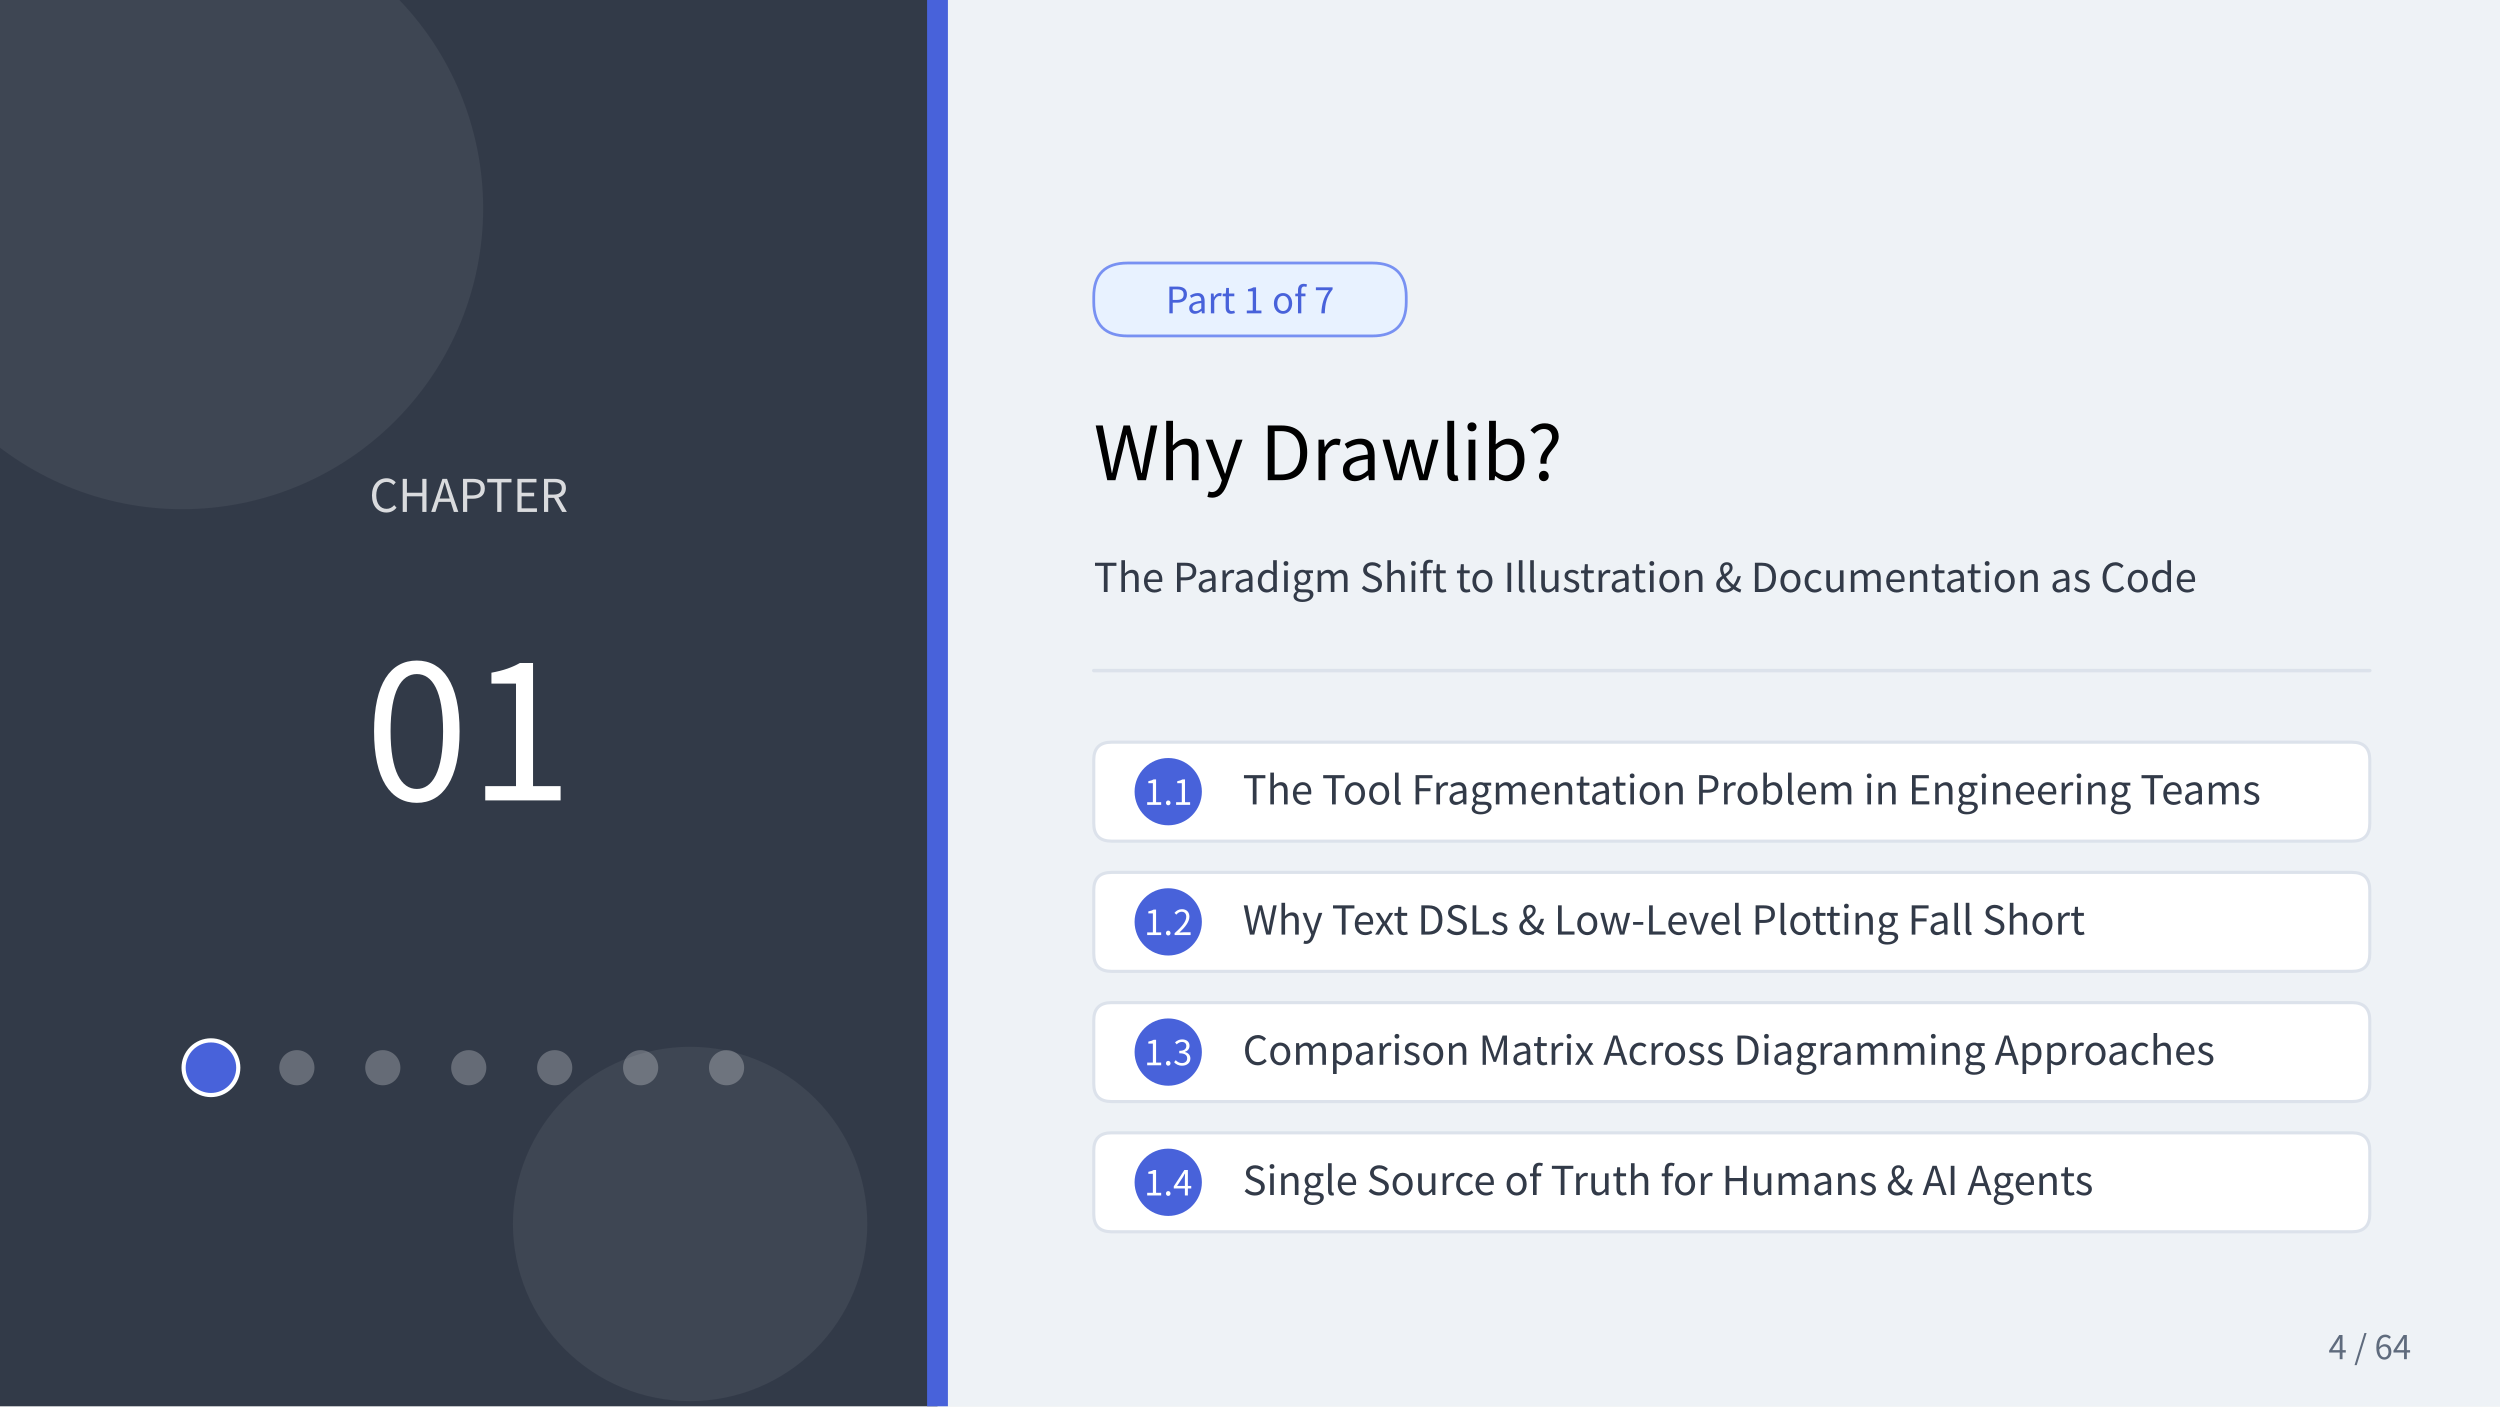
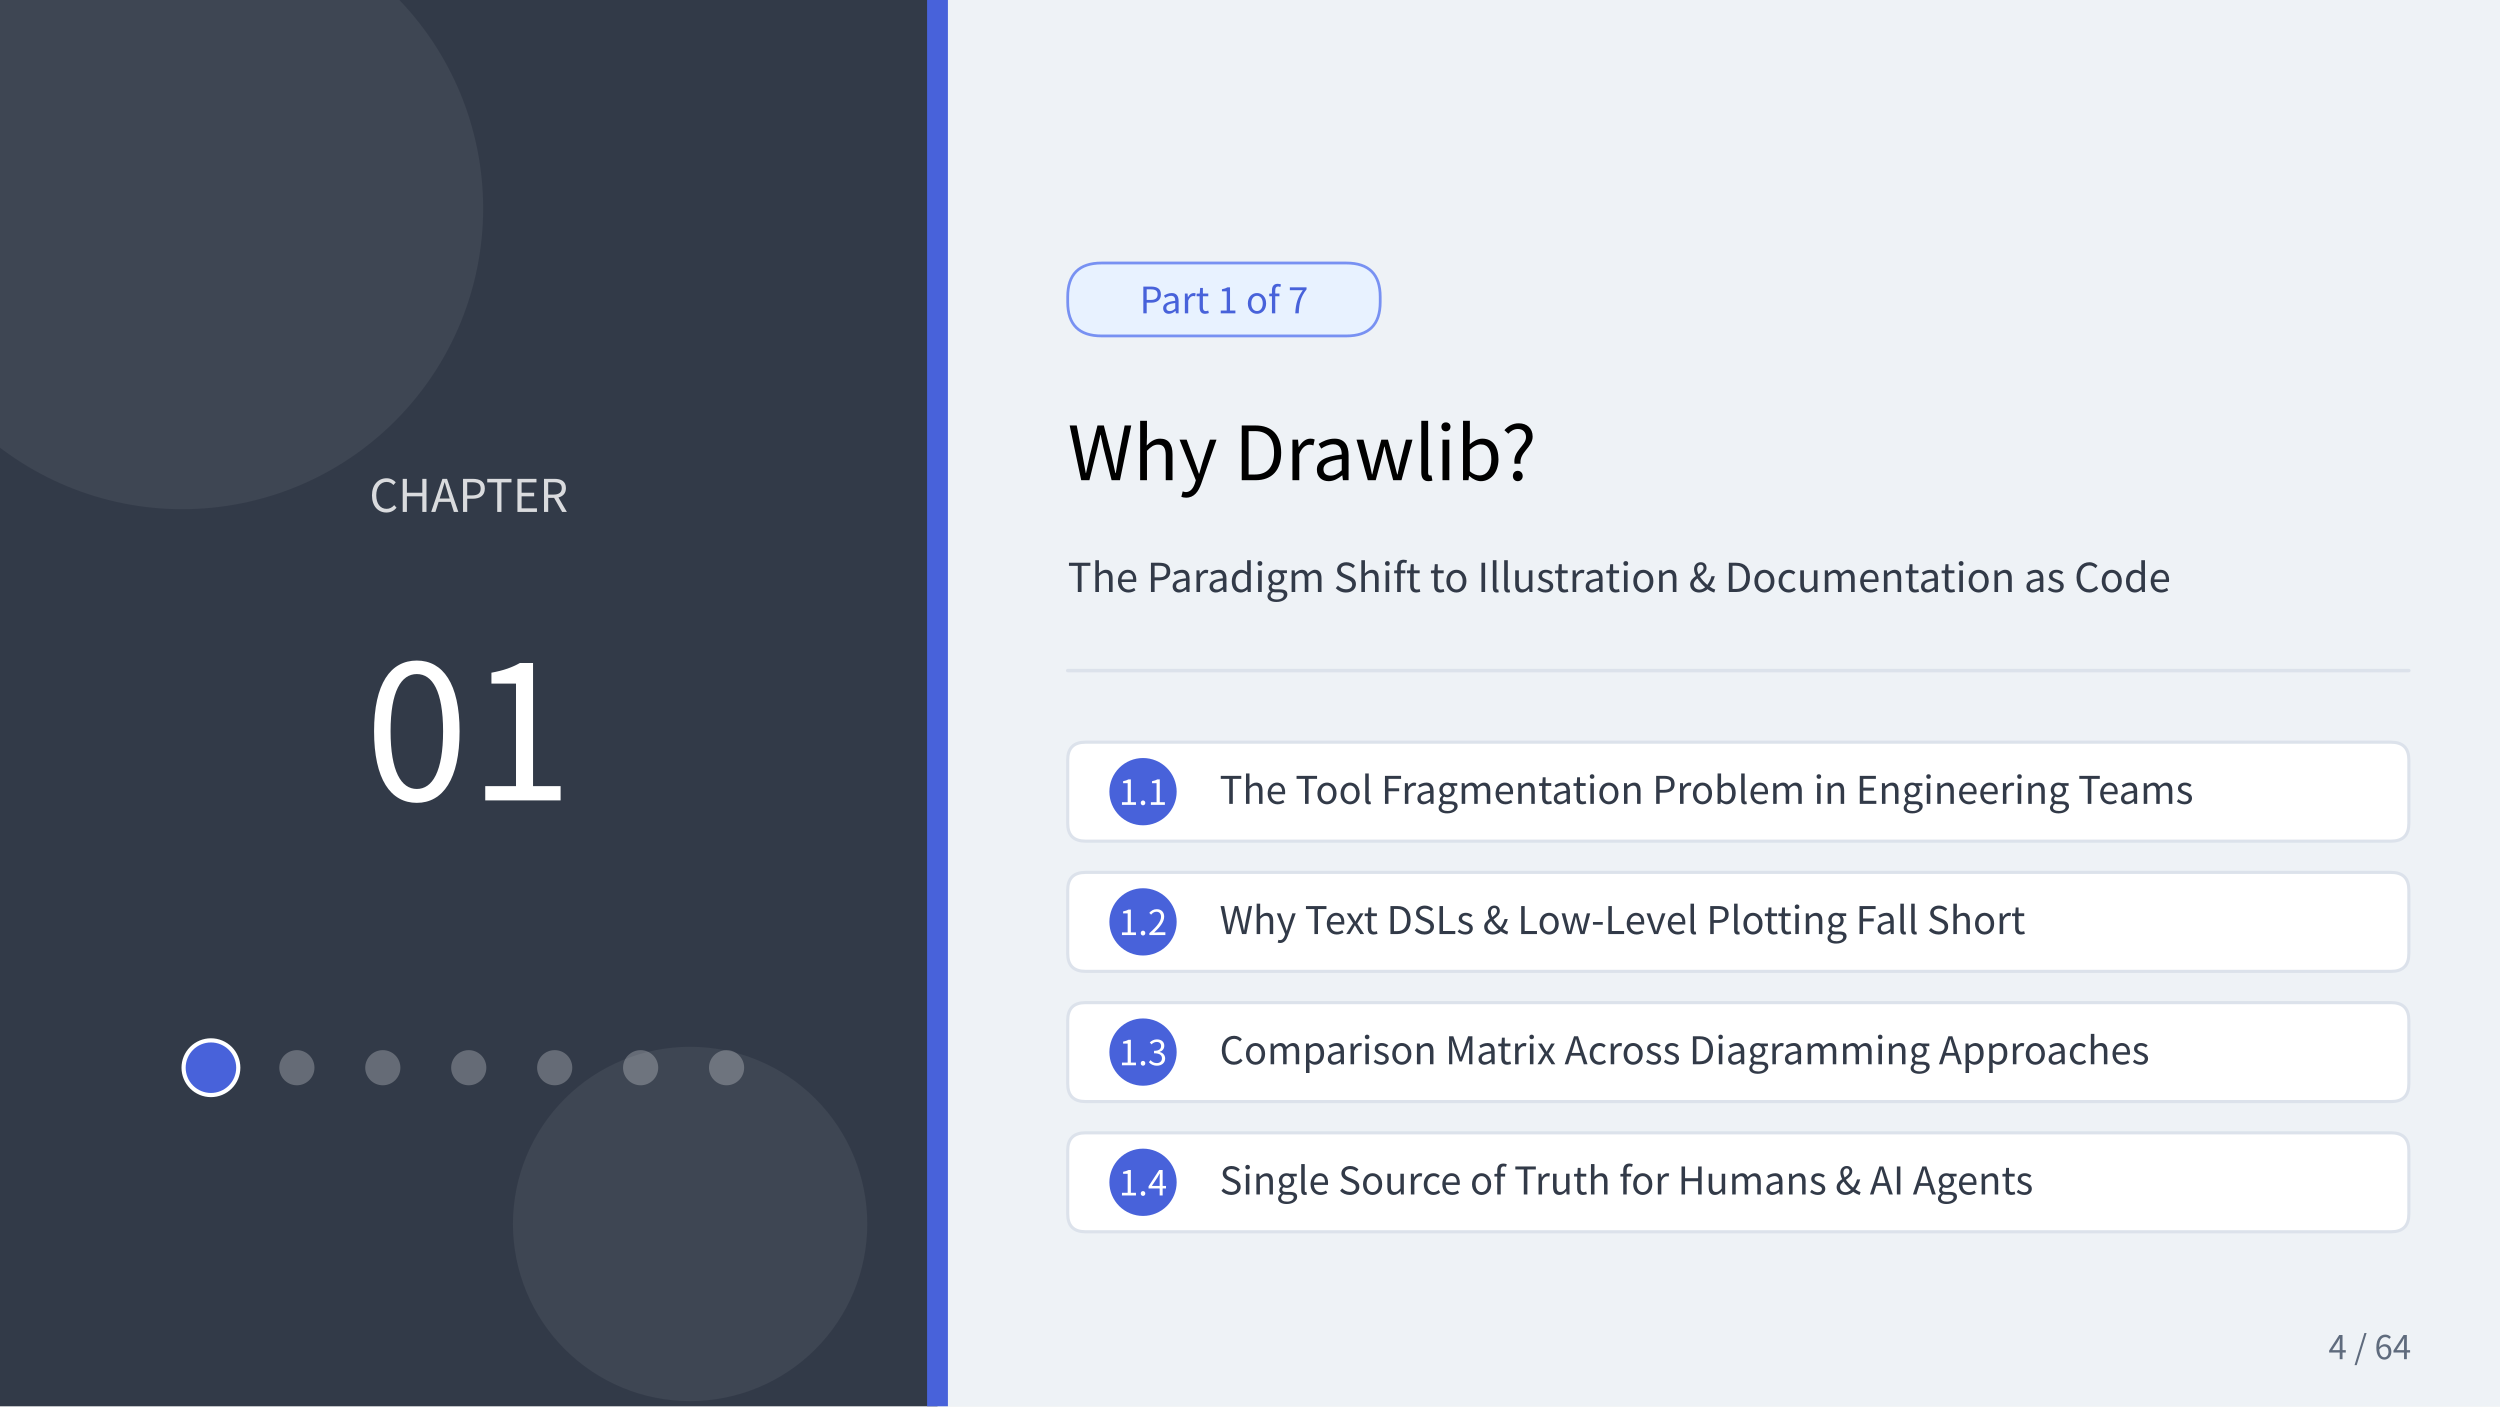
<svg xmlns="http://www.w3.org/2000/svg" width="720pt" height="405pt" viewBox="0 0 720 405" version="1.1">
  <defs>
    <style type="text/css">*{stroke-linejoin: round; stroke-linecap: butt}</style>
  </defs>
  <g id="figure_1">
    <g id="patch_1">
      <path d="M 0 405  L 720 405  L 720 0  L 0 0  z " style="fill: #ffffff" />
    </g>
    <g id="axes_1">
      <g id="patch_2">
        <path d="M 270 405  L 270 0  L 720 0  L 720 405  z " clip-path="url(#p6494dea2b6)" style="fill: #eef2f6" />
      </g>
      <g id="patch_3">
        <path d="M 0 405  L 0 0  L 270 0  L 270 405  z " clip-path="url(#p6494dea2b6)" style="fill: #323a48" />
      </g>
      <g id="patch_4">
        <path d="M 52.5 146.25  C 75.374 146.25 97.314 137.162 113.488 120.988  C 129.662 104.814 138.75 82.874 138.75 60  C 138.75 37.126 129.662 15.186 113.488 -0.988  C 97.314 -17.162 75.374 -26.25 52.5 -26.25  C 29.626 -26.25 7.686 -17.162 -8.488 -0.988  C -24.662 15.186 -33.75 37.126 -33.75 60  C -33.75 82.874 -24.662 104.814 -8.488 120.988  C 7.686 137.162 29.626 146.25 52.5 146.25  z " clip-path="url(#p6494dea2b6)" style="fill: #ffffff; opacity: 0.06; stroke: #ffffff; stroke-width: 0.8; stroke-linejoin: miter" />
      </g>
      <g id="patch_5">
        <path d="M 198.75 403.125  C 212.176 403.125 225.054 397.791 234.547 388.297  C 244.041 378.804 249.375 365.926 249.375 352.5  C 249.375 339.074 244.041 326.196 234.547 316.703  C 225.054 307.209 212.176 301.875 198.75 301.875  C 185.324 301.875 172.446 307.209 162.953 316.703  C 153.459 326.196 148.125 339.074 148.125 352.5  C 148.125 365.926 153.459 378.804 162.953 388.297  C 172.446 397.791 185.324 403.125 198.75 403.125  z " clip-path="url(#p6494dea2b6)" style="fill: #ffffff; opacity: 0.06; stroke: #ffffff; stroke-width: 0.8; stroke-linejoin: miter" />
      </g>
      <g id="patch_6">
        <path d="M 267 405  L 267 0  L 273 0  L 273 405  z " clip-path="url(#p6494dea2b6)" style="fill: #4862da" />
      </g>
      <g id="text_1">
        <g clip-path="url(#p6494dea2b6)">
          <text style="font-size: 13px; font-family: 'drawlib-cjk-japanese-noto-sans-bold', 'Noto Sans CJK JP'; text-anchor: middle; fill: #ffffff; opacity: 0.82" x="135" y="147.44" transform="rotate(-0 135 147.44)">CHAPTER</text>
        </g>
      </g>
      <g id="text_2">
        <g clip-path="url(#p6494dea2b6)">
          <text style="font-size: 54px; font-family: 'drawlib-cjk-japanese-noto-sans-bold', 'Noto Sans CJK JP'; text-anchor: middle; fill: #ffffff" x="135" y="230.52" transform="rotate(-0 135 230.52)">01</text>
        </g>
      </g>
      <g id="patch_7">
        <path d="M 60.75 315.375  C 62.838 315.375 64.842 314.545 66.318 313.068  C 67.795 311.592 68.625 309.588 68.625 307.5  C 68.625 305.412 67.795 303.408 66.318 301.932  C 64.842 300.455 62.838 299.625 60.75 299.625  C 58.662 299.625 56.658 300.455 55.182 301.932  C 53.705 303.408 52.875 305.412 52.875 307.5  C 52.875 309.588 53.705 311.592 55.182 313.068  C 56.658 314.545 58.662 315.375 60.75 315.375  z " clip-path="url(#p6494dea2b6)" style="fill: #4862da; stroke: #ffffff; stroke-width: 1.2; stroke-linejoin: miter" />
      </g>
      <g id="patch_8">
        <path d="M 85.5 312.562  C 86.843 312.562 88.13 312.029 89.08 311.08  C 90.029 310.13 90.562 308.843 90.562 307.5  C 90.562 306.157 90.029 304.87 89.08 303.92  C 88.13 302.971 86.843 302.438 85.5 302.438  C 84.157 302.438 82.87 302.971 81.92 303.92  C 80.971 304.87 80.438 306.157 80.438 307.5  C 80.438 308.843 80.971 310.13 81.92 311.08  C 82.87 312.029 84.157 312.562 85.5 312.562  z " clip-path="url(#p6494dea2b6)" style="fill: #ffffff; opacity: 0.25" />
      </g>
      <g id="patch_9">
        <path d="M 110.25 312.562  C 111.593 312.562 112.88 312.029 113.83 311.08  C 114.779 310.13 115.312 308.843 115.312 307.5  C 115.312 306.157 114.779 304.87 113.83 303.92  C 112.88 302.971 111.593 302.438 110.25 302.438  C 108.907 302.438 107.62 302.971 106.67 303.92  C 105.721 304.87 105.188 306.157 105.188 307.5  C 105.188 308.843 105.721 310.13 106.67 311.08  C 107.62 312.029 108.907 312.562 110.25 312.562  z " clip-path="url(#p6494dea2b6)" style="fill: #ffffff; opacity: 0.25" />
      </g>
      <g id="patch_10">
        <path d="M 135 312.562  C 136.343 312.562 137.63 312.029 138.58 311.08  C 139.529 310.13 140.062 308.843 140.062 307.5  C 140.062 306.157 139.529 304.87 138.58 303.92  C 137.63 302.971 136.343 302.438 135 302.438  C 133.657 302.438 132.37 302.971 131.42 303.92  C 130.471 304.87 129.938 306.157 129.938 307.5  C 129.938 308.843 130.471 310.13 131.42 311.08  C 132.37 312.029 133.657 312.562 135 312.562  z " clip-path="url(#p6494dea2b6)" style="fill: #ffffff; opacity: 0.25" />
      </g>
      <g id="patch_11">
        <path d="M 159.75 312.562  C 161.093 312.562 162.38 312.029 163.33 311.08  C 164.279 310.13 164.812 308.843 164.812 307.5  C 164.812 306.157 164.279 304.87 163.33 303.92  C 162.38 302.971 161.093 302.438 159.75 302.438  C 158.407 302.438 157.12 302.971 156.17 303.92  C 155.221 304.87 154.688 306.157 154.688 307.5  C 154.688 308.843 155.221 310.13 156.17 311.08  C 157.12 312.029 158.407 312.562 159.75 312.562  z " clip-path="url(#p6494dea2b6)" style="fill: #ffffff; opacity: 0.25" />
      </g>
      <g id="patch_12">
        <path d="M 184.5 312.562  C 185.843 312.562 187.13 312.029 188.08 311.08  C 189.029 310.13 189.562 308.843 189.562 307.5  C 189.562 306.157 189.029 304.87 188.08 303.92  C 187.13 302.971 185.843 302.438 184.5 302.438  C 183.157 302.438 181.87 302.971 180.92 303.92  C 179.971 304.87 179.438 306.157 179.438 307.5  C 179.438 308.843 179.971 310.13 180.92 311.08  C 181.87 312.029 183.157 312.562 184.5 312.562  z " clip-path="url(#p6494dea2b6)" style="fill: #ffffff; opacity: 0.25" />
      </g>
      <g id="patch_13">
        <path d="M 209.25 312.562  C 210.593 312.562 211.88 312.029 212.83 311.08  C 213.779 310.13 214.312 308.843 214.312 307.5  C 214.312 306.157 213.779 304.87 212.83 303.92  C 211.88 302.971 210.593 302.438 209.25 302.438  C 207.907 302.438 206.62 302.971 205.67 303.92  C 204.721 304.87 204.188 306.157 204.188 307.5  C 204.188 308.843 204.721 310.13 205.67 311.08  C 206.62 312.029 207.907 312.562 209.25 312.562  z " clip-path="url(#p6494dea2b6)" style="fill: #ffffff; opacity: 0.25" />
      </g>
      <g id="patch_14">
-         <path d="M 360 96.75  L 324.75 96.75  Q 315 96.75 315 87  L 315 85.5  Q 315 75.75 324.75 75.75  L 395.25 75.75  Q 405 75.75 405 85.5  L 405 87  Q 405 96.75 395.25 96.75  z " clip-path="url(#p6494dea2b6)" style="fill: #e8f2ff; stroke: #7891f2; stroke-width: 0.8; stroke-linejoin: miter" />
+         <path d="M 352.5 96.75  L 317.25 96.75  Q 307.5 96.75 307.5 87  L 307.5 85.5  Q 307.5 75.75 317.25 75.75  L 387.75 75.75  Q 397.5 75.75 397.5 85.5  L 397.5 87  Q 397.5 96.75 387.75 96.75  z " clip-path="url(#p6494dea2b6)" style="fill: #e8f2ff; stroke: #7891f2; stroke-width: 0.8; stroke-linejoin: miter" />
      </g>
      <g id="text_3">
        <g clip-path="url(#p6494dea2b6)">
-           <text style="font-size: 10.5px; font-family: 'drawlib-cjk-japanese-noto-sans-bold', 'Noto Sans CJK JP'; text-anchor: middle; fill: #4862da" x="360" y="90.24" transform="rotate(-0 360 90.24)">Part 1 of 7</text>
+           <text style="font-size: 10.5px; font-family: 'drawlib-cjk-japanese-noto-sans-bold', 'Noto Sans CJK JP'; text-anchor: middle; fill: #4862da" x="352.5" y="90.24" transform="rotate(-0 352.5 90.24)">Part 1 of 7</text>
        </g>
      </g>
      <g id="text_4">
        <g clip-path="url(#p6494dea2b6)">
-           <text style="font-size: 21.5px; font-family: 'drawlib-cjk-japanese-noto-sans-bold', 'Noto Sans CJK JP'; text-anchor: start" x="315" y="138.301" transform="rotate(-0 315 138.3013)">Why Drawlib?</text>
+           <text style="font-size: 21.5px; font-family: 'drawlib-cjk-japanese-noto-sans-bold', 'Noto Sans CJK JP'; text-anchor: start" x="307.5" y="138.301" transform="rotate(-0 307.5 138.3013)">Why Drawlib?</text>
        </g>
      </g>
      <g id="text_5">
        <g clip-path="url(#p6494dea2b6)">
-           <text style="font-size: 11.5px; font-family: 'drawlib-cjk-japanese-noto-sans-regular', 'Noto Sans CJK JP'; text-anchor: start; fill: #323a48" x="315" y="170.498" transform="rotate(-0 315 170.4975)">The Paradigm Shift to Illustration &amp; Documentation as Code</text>
+           <text style="font-size: 11.5px; font-family: 'drawlib-cjk-japanese-noto-sans-regular', 'Noto Sans CJK JP'; text-anchor: start; fill: #323a48" x="307.5" y="170.498" transform="rotate(-0 307.5 170.4975)">The Paradigm Shift to Illustration &amp; Documentation as Code</text>
        </g>
      </g>
      <g id="patch_15">
-         <path d="M 315 193.125  L 682.5 193.125  " clip-path="url(#p6494dea2b6)" style="fill: none; stroke: #dce2eb; stroke-linecap: round" />
+         <path d="M 307.5 193.125  L 693.75 193.125  " clip-path="url(#p6494dea2b6)" style="fill: none; stroke: #dce2eb; stroke-linecap: round" />
      </g>
      <g id="patch_16">
-         <path d="M 498.75 242.25  L 320.13 242.25  Q 315 242.25 315 237.12  L 315 218.88  Q 315 213.75 320.13 213.75  L 677.37 213.75  Q 682.5 213.75 682.5 218.88  L 682.5 237.12  Q 682.5 242.25 677.37 242.25  z " clip-path="url(#p6494dea2b6)" style="fill: #ffffff; stroke: #dce2eb; stroke-width: 0.9; stroke-linejoin: miter" />
+         <path d="M 500.625 242.25  L 312.63 242.25  Q 307.5 242.25 307.5 237.12  L 307.5 218.88  Q 307.5 213.75 312.63 213.75  L 688.62 213.75  Q 693.75 213.75 693.75 218.88  L 693.75 237.12  Q 693.75 242.25 688.62 242.25  z " clip-path="url(#p6494dea2b6)" style="fill: #ffffff; stroke: #dce2eb; stroke-width: 0.9; stroke-linejoin: miter" />
      </g>
      <g id="patch_17">
-         <path d="M 336.45 237.69  C 339.02 237.69 341.485 236.669 343.302 234.852  C 345.119 233.035 346.14 230.57 346.14 228  C 346.14 225.43 345.119 222.965 343.302 221.148  C 341.485 219.331 339.02 218.31 336.45 218.31  C 333.88 218.31 331.415 219.331 329.598 221.148  C 327.781 222.965 326.76 225.43 326.76 228  C 326.76 230.57 327.781 233.035 329.598 234.852  C 331.415 236.669 333.88 237.69 336.45 237.69  z " clip-path="url(#p6494dea2b6)" style="fill: #4862da" />
+         <path d="M 329.19 237.69  C 331.76 237.69 334.225 236.669 336.042 234.852  C 337.859 233.035 338.88 230.57 338.88 228  C 338.88 225.43 337.859 222.965 336.042 221.148  C 334.225 219.331 331.76 218.31 329.19 218.31  C 326.62 218.31 324.155 219.331 322.338 221.148  C 320.521 222.965 319.5 225.43 319.5 228  C 319.5 230.57 320.521 233.035 322.338 234.852  C 324.155 236.669 326.62 237.69 329.19 237.69  z " clip-path="url(#p6494dea2b6)" style="fill: #4862da" />
      </g>
      <g id="text_6">
        <g clip-path="url(#p6494dea2b6)">
-           <text style="font-size: 10px; font-family: 'drawlib-cjk-japanese-noto-sans-bold', 'Noto Sans CJK JP'; text-anchor: middle; fill: #ffffff" x="336.45" y="231.8" transform="rotate(-0 336.45 231.8)">1.1</text>
+           <text style="font-size: 10px; font-family: 'drawlib-cjk-japanese-noto-sans-bold', 'Noto Sans CJK JP'; text-anchor: middle; fill: #ffffff" x="329.19" y="231.8" transform="rotate(-0 329.19 231.8)">1.1</text>
        </g>
      </g>
      <g id="text_7">
        <g clip-path="url(#p6494dea2b6)">
-           <text style="font-size: 11.5px; font-family: 'drawlib-cjk-japanese-noto-sans-bold', 'Noto Sans CJK JP'; text-anchor: start; fill: #323a48" x="357.9" y="231.663" transform="rotate(-0 357.9 231.6629)">The Tool Fragmentation Problem in Engineering Teams</text>
+           <text style="font-size: 11px; font-family: 'drawlib-cjk-japanese-noto-sans-bold', 'Noto Sans CJK JP'; text-anchor: start; fill: #323a48" x="351.24" y="231.504" transform="rotate(-0 351.24 231.5037)">The Tool Fragmentation Problem in Engineering Teams</text>
        </g>
      </g>
      <g id="patch_18">
-         <path d="M 498.75 279.75  L 320.13 279.75  Q 315 279.75 315 274.62  L 315 256.38  Q 315 251.25 320.13 251.25  L 677.37 251.25  Q 682.5 251.25 682.5 256.38  L 682.5 274.62  Q 682.5 279.75 677.37 279.75  z " clip-path="url(#p6494dea2b6)" style="fill: #ffffff; stroke: #dce2eb; stroke-width: 0.9; stroke-linejoin: miter" />
+         <path d="M 500.625 279.75  L 312.63 279.75  Q 307.5 279.75 307.5 274.62  L 307.5 256.38  Q 307.5 251.25 312.63 251.25  L 688.62 251.25  Q 693.75 251.25 693.75 256.38  L 693.75 274.62  Q 693.75 279.75 688.62 279.75  z " clip-path="url(#p6494dea2b6)" style="fill: #ffffff; stroke: #dce2eb; stroke-width: 0.9; stroke-linejoin: miter" />
      </g>
      <g id="patch_19">
-         <path d="M 336.45 275.19  C 339.02 275.19 341.485 274.169 343.302 272.352  C 345.119 270.535 346.14 268.07 346.14 265.5  C 346.14 262.93 345.119 260.465 343.302 258.648  C 341.485 256.831 339.02 255.81 336.45 255.81  C 333.88 255.81 331.415 256.831 329.598 258.648  C 327.781 260.465 326.76 262.93 326.76 265.5  C 326.76 268.07 327.781 270.535 329.598 272.352  C 331.415 274.169 333.88 275.19 336.45 275.19  z " clip-path="url(#p6494dea2b6)" style="fill: #4862da" />
+         <path d="M 329.19 275.19  C 331.76 275.19 334.225 274.169 336.042 272.352  C 337.859 270.535 338.88 268.07 338.88 265.5  C 338.88 262.93 337.859 260.465 336.042 258.648  C 334.225 256.831 331.76 255.81 329.19 255.81  C 326.62 255.81 324.155 256.831 322.338 258.648  C 320.521 260.465 319.5 262.93 319.5 265.5  C 319.5 268.07 320.521 270.535 322.338 272.352  C 324.155 274.169 326.62 275.19 329.19 275.19  z " clip-path="url(#p6494dea2b6)" style="fill: #4862da" />
      </g>
      <g id="text_8">
        <g clip-path="url(#p6494dea2b6)">
-           <text style="font-size: 10px; font-family: 'drawlib-cjk-japanese-noto-sans-bold', 'Noto Sans CJK JP'; text-anchor: middle; fill: #ffffff" x="336.45" y="269.3" transform="rotate(-0 336.45 269.3)">1.2</text>
+           <text style="font-size: 10px; font-family: 'drawlib-cjk-japanese-noto-sans-bold', 'Noto Sans CJK JP'; text-anchor: middle; fill: #ffffff" x="329.19" y="269.3" transform="rotate(-0 329.19 269.3)">1.2</text>
        </g>
      </g>
      <g id="text_9">
        <g clip-path="url(#p6494dea2b6)">
-           <text style="font-size: 11.5px; font-family: 'drawlib-cjk-japanese-noto-sans-bold', 'Noto Sans CJK JP'; text-anchor: start; fill: #323a48" x="357.9" y="269.163" transform="rotate(-0 357.9 269.1629)">Why Text DSLs &amp; Low-Level Plotting Fall Short</text>
+           <text style="font-size: 11px; font-family: 'drawlib-cjk-japanese-noto-sans-bold', 'Noto Sans CJK JP'; text-anchor: start; fill: #323a48" x="351.24" y="269.004" transform="rotate(-0 351.24 269.0037)">Why Text DSLs &amp; Low-Level Plotting Fall Short</text>
        </g>
      </g>
      <g id="patch_20">
-         <path d="M 498.75 317.25  L 320.13 317.25  Q 315 317.25 315 312.12  L 315 293.88  Q 315 288.75 320.13 288.75  L 677.37 288.75  Q 682.5 288.75 682.5 293.88  L 682.5 312.12  Q 682.5 317.25 677.37 317.25  z " clip-path="url(#p6494dea2b6)" style="fill: #ffffff; stroke: #dce2eb; stroke-width: 0.9; stroke-linejoin: miter" />
+         <path d="M 500.625 317.25  L 312.63 317.25  Q 307.5 317.25 307.5 312.12  L 307.5 293.88  Q 307.5 288.75 312.63 288.75  L 688.62 288.75  Q 693.75 288.75 693.75 293.88  L 693.75 312.12  Q 693.75 317.25 688.62 317.25  z " clip-path="url(#p6494dea2b6)" style="fill: #ffffff; stroke: #dce2eb; stroke-width: 0.9; stroke-linejoin: miter" />
      </g>
      <g id="patch_21">
-         <path d="M 336.45 312.69  C 339.02 312.69 341.485 311.669 343.302 309.852  C 345.119 308.035 346.14 305.57 346.14 303  C 346.14 300.43 345.119 297.965 343.302 296.148  C 341.485 294.331 339.02 293.31 336.45 293.31  C 333.88 293.31 331.415 294.331 329.598 296.148  C 327.781 297.965 326.76 300.43 326.76 303  C 326.76 305.57 327.781 308.035 329.598 309.852  C 331.415 311.669 333.88 312.69 336.45 312.69  z " clip-path="url(#p6494dea2b6)" style="fill: #4862da" />
+         <path d="M 329.19 312.69  C 331.76 312.69 334.225 311.669 336.042 309.852  C 337.859 308.035 338.88 305.57 338.88 303  C 338.88 300.43 337.859 297.965 336.042 296.148  C 334.225 294.331 331.76 293.31 329.19 293.31  C 326.62 293.31 324.155 294.331 322.338 296.148  C 320.521 297.965 319.5 300.43 319.5 303  C 319.5 305.57 320.521 308.035 322.338 309.852  C 324.155 311.669 326.62 312.69 329.19 312.69  z " clip-path="url(#p6494dea2b6)" style="fill: #4862da" />
      </g>
      <g id="text_10">
        <g clip-path="url(#p6494dea2b6)">
-           <text style="font-size: 10px; font-family: 'drawlib-cjk-japanese-noto-sans-bold', 'Noto Sans CJK JP'; text-anchor: middle; fill: #ffffff" x="336.45" y="306.8" transform="rotate(-0 336.45 306.8)">1.3</text>
+           <text style="font-size: 10px; font-family: 'drawlib-cjk-japanese-noto-sans-bold', 'Noto Sans CJK JP'; text-anchor: middle; fill: #ffffff" x="329.19" y="306.8" transform="rotate(-0 329.19 306.8)">1.3</text>
        </g>
      </g>
      <g id="text_11">
        <g clip-path="url(#p6494dea2b6)">
-           <text style="font-size: 11.5px; font-family: 'drawlib-cjk-japanese-noto-sans-bold', 'Noto Sans CJK JP'; text-anchor: start; fill: #323a48" x="357.9" y="306.663" transform="rotate(-0 357.9 306.6629)">Comparison Matrix Across Diagramming Approaches</text>
+           <text style="font-size: 11px; font-family: 'drawlib-cjk-japanese-noto-sans-bold', 'Noto Sans CJK JP'; text-anchor: start; fill: #323a48" x="351.24" y="306.504" transform="rotate(-0 351.24 306.5037)">Comparison Matrix Across Diagramming Approaches</text>
        </g>
      </g>
      <g id="patch_22">
-         <path d="M 498.75 354.75  L 320.13 354.75  Q 315 354.75 315 349.62  L 315 331.38  Q 315 326.25 320.13 326.25  L 677.37 326.25  Q 682.5 326.25 682.5 331.38  L 682.5 349.62  Q 682.5 354.75 677.37 354.75  z " clip-path="url(#p6494dea2b6)" style="fill: #ffffff; stroke: #dce2eb; stroke-width: 0.9; stroke-linejoin: miter" />
+         <path d="M 500.625 354.75  L 312.63 354.75  Q 307.5 354.75 307.5 349.62  L 307.5 331.38  Q 307.5 326.25 312.63 326.25  L 688.62 326.25  Q 693.75 326.25 693.75 331.38  L 693.75 349.62  Q 693.75 354.75 688.62 354.75  z " clip-path="url(#p6494dea2b6)" style="fill: #ffffff; stroke: #dce2eb; stroke-width: 0.9; stroke-linejoin: miter" />
      </g>
      <g id="patch_23">
-         <path d="M 336.45 350.19  C 339.02 350.19 341.485 349.169 343.302 347.352  C 345.119 345.535 346.14 343.07 346.14 340.5  C 346.14 337.93 345.119 335.465 343.302 333.648  C 341.485 331.831 339.02 330.81 336.45 330.81  C 333.88 330.81 331.415 331.831 329.598 333.648  C 327.781 335.465 326.76 337.93 326.76 340.5  C 326.76 343.07 327.781 345.535 329.598 347.352  C 331.415 349.169 333.88 350.19 336.45 350.19  z " clip-path="url(#p6494dea2b6)" style="fill: #4862da" />
+         <path d="M 329.19 350.19  C 331.76 350.19 334.225 349.169 336.042 347.352  C 337.859 345.535 338.88 343.07 338.88 340.5  C 338.88 337.93 337.859 335.465 336.042 333.648  C 334.225 331.831 331.76 330.81 329.19 330.81  C 326.62 330.81 324.155 331.831 322.338 333.648  C 320.521 335.465 319.5 337.93 319.5 340.5  C 319.5 343.07 320.521 345.535 322.338 347.352  C 324.155 349.169 326.62 350.19 329.19 350.19  z " clip-path="url(#p6494dea2b6)" style="fill: #4862da" />
      </g>
      <g id="text_12">
        <g clip-path="url(#p6494dea2b6)">
-           <text style="font-size: 10px; font-family: 'drawlib-cjk-japanese-noto-sans-bold', 'Noto Sans CJK JP'; text-anchor: middle; fill: #ffffff" x="336.45" y="344.3" transform="rotate(-0 336.45 344.3)">1.4</text>
+           <text style="font-size: 10px; font-family: 'drawlib-cjk-japanese-noto-sans-bold', 'Noto Sans CJK JP'; text-anchor: middle; fill: #ffffff" x="329.19" y="344.3" transform="rotate(-0 329.19 344.3)">1.4</text>
        </g>
      </g>
      <g id="text_13">
        <g clip-path="url(#p6494dea2b6)">
-           <text style="font-size: 11.5px; font-family: 'drawlib-cjk-japanese-noto-sans-bold', 'Noto Sans CJK JP'; text-anchor: start; fill: #323a48" x="357.9" y="344.163" transform="rotate(-0 357.9 344.1629)">Single Source of Truth for Humans &amp; AI Agents</text>
+           <text style="font-size: 11px; font-family: 'drawlib-cjk-japanese-noto-sans-bold', 'Noto Sans CJK JP'; text-anchor: start; fill: #323a48" x="351.24" y="344.004" transform="rotate(-0 351.24 344.0037)">Single Source of Truth for Humans &amp; AI Agents</text>
        </g>
      </g>
      <g id="text_14">
        <g clip-path="url(#p6494dea2b6)">
          <text style="font-size: 9.5px; font-family: 'drawlib-cjk-japanese-noto-sans-regular', 'Noto Sans CJK JP'; text-anchor: middle; fill: #5f6b7d" x="682.5" y="391.454" transform="rotate(-0 682.5 391.4545)">4 / 64</text>
        </g>
      </g>
    </g>
  </g>
  <defs>
    <clipPath id="p6494dea2b6">
      <rect x="0" y="0" width="720" height="405" />
    </clipPath>
  </defs>
</svg>
